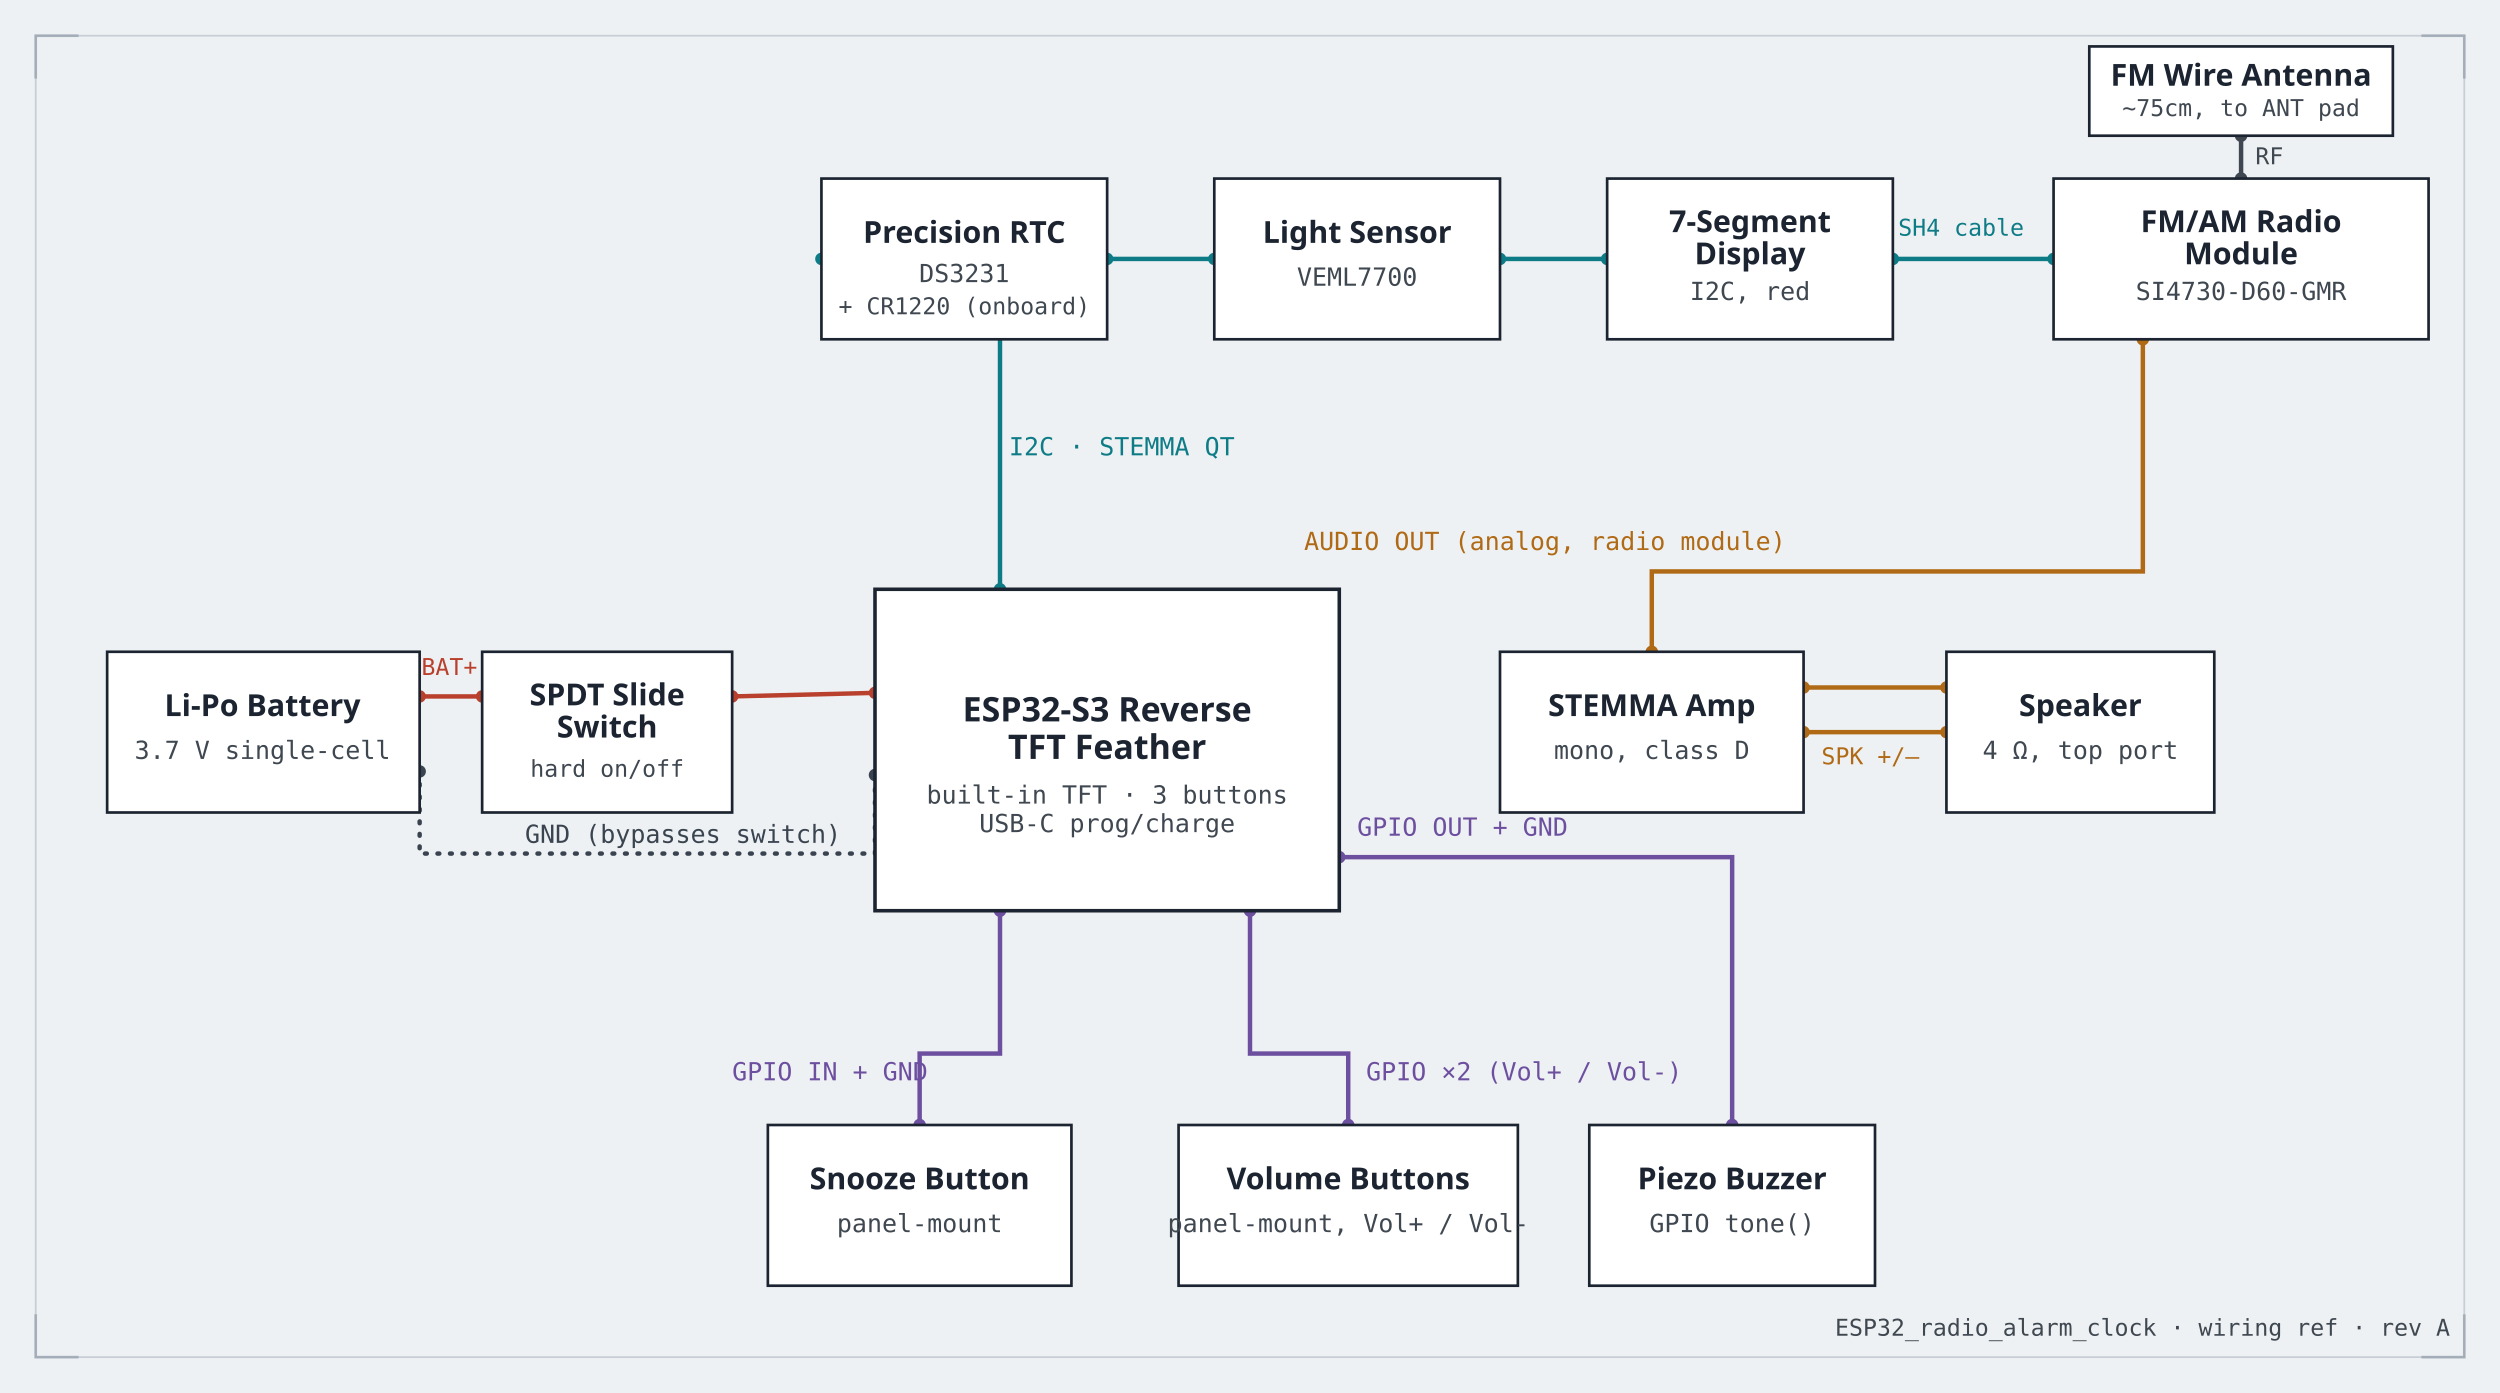
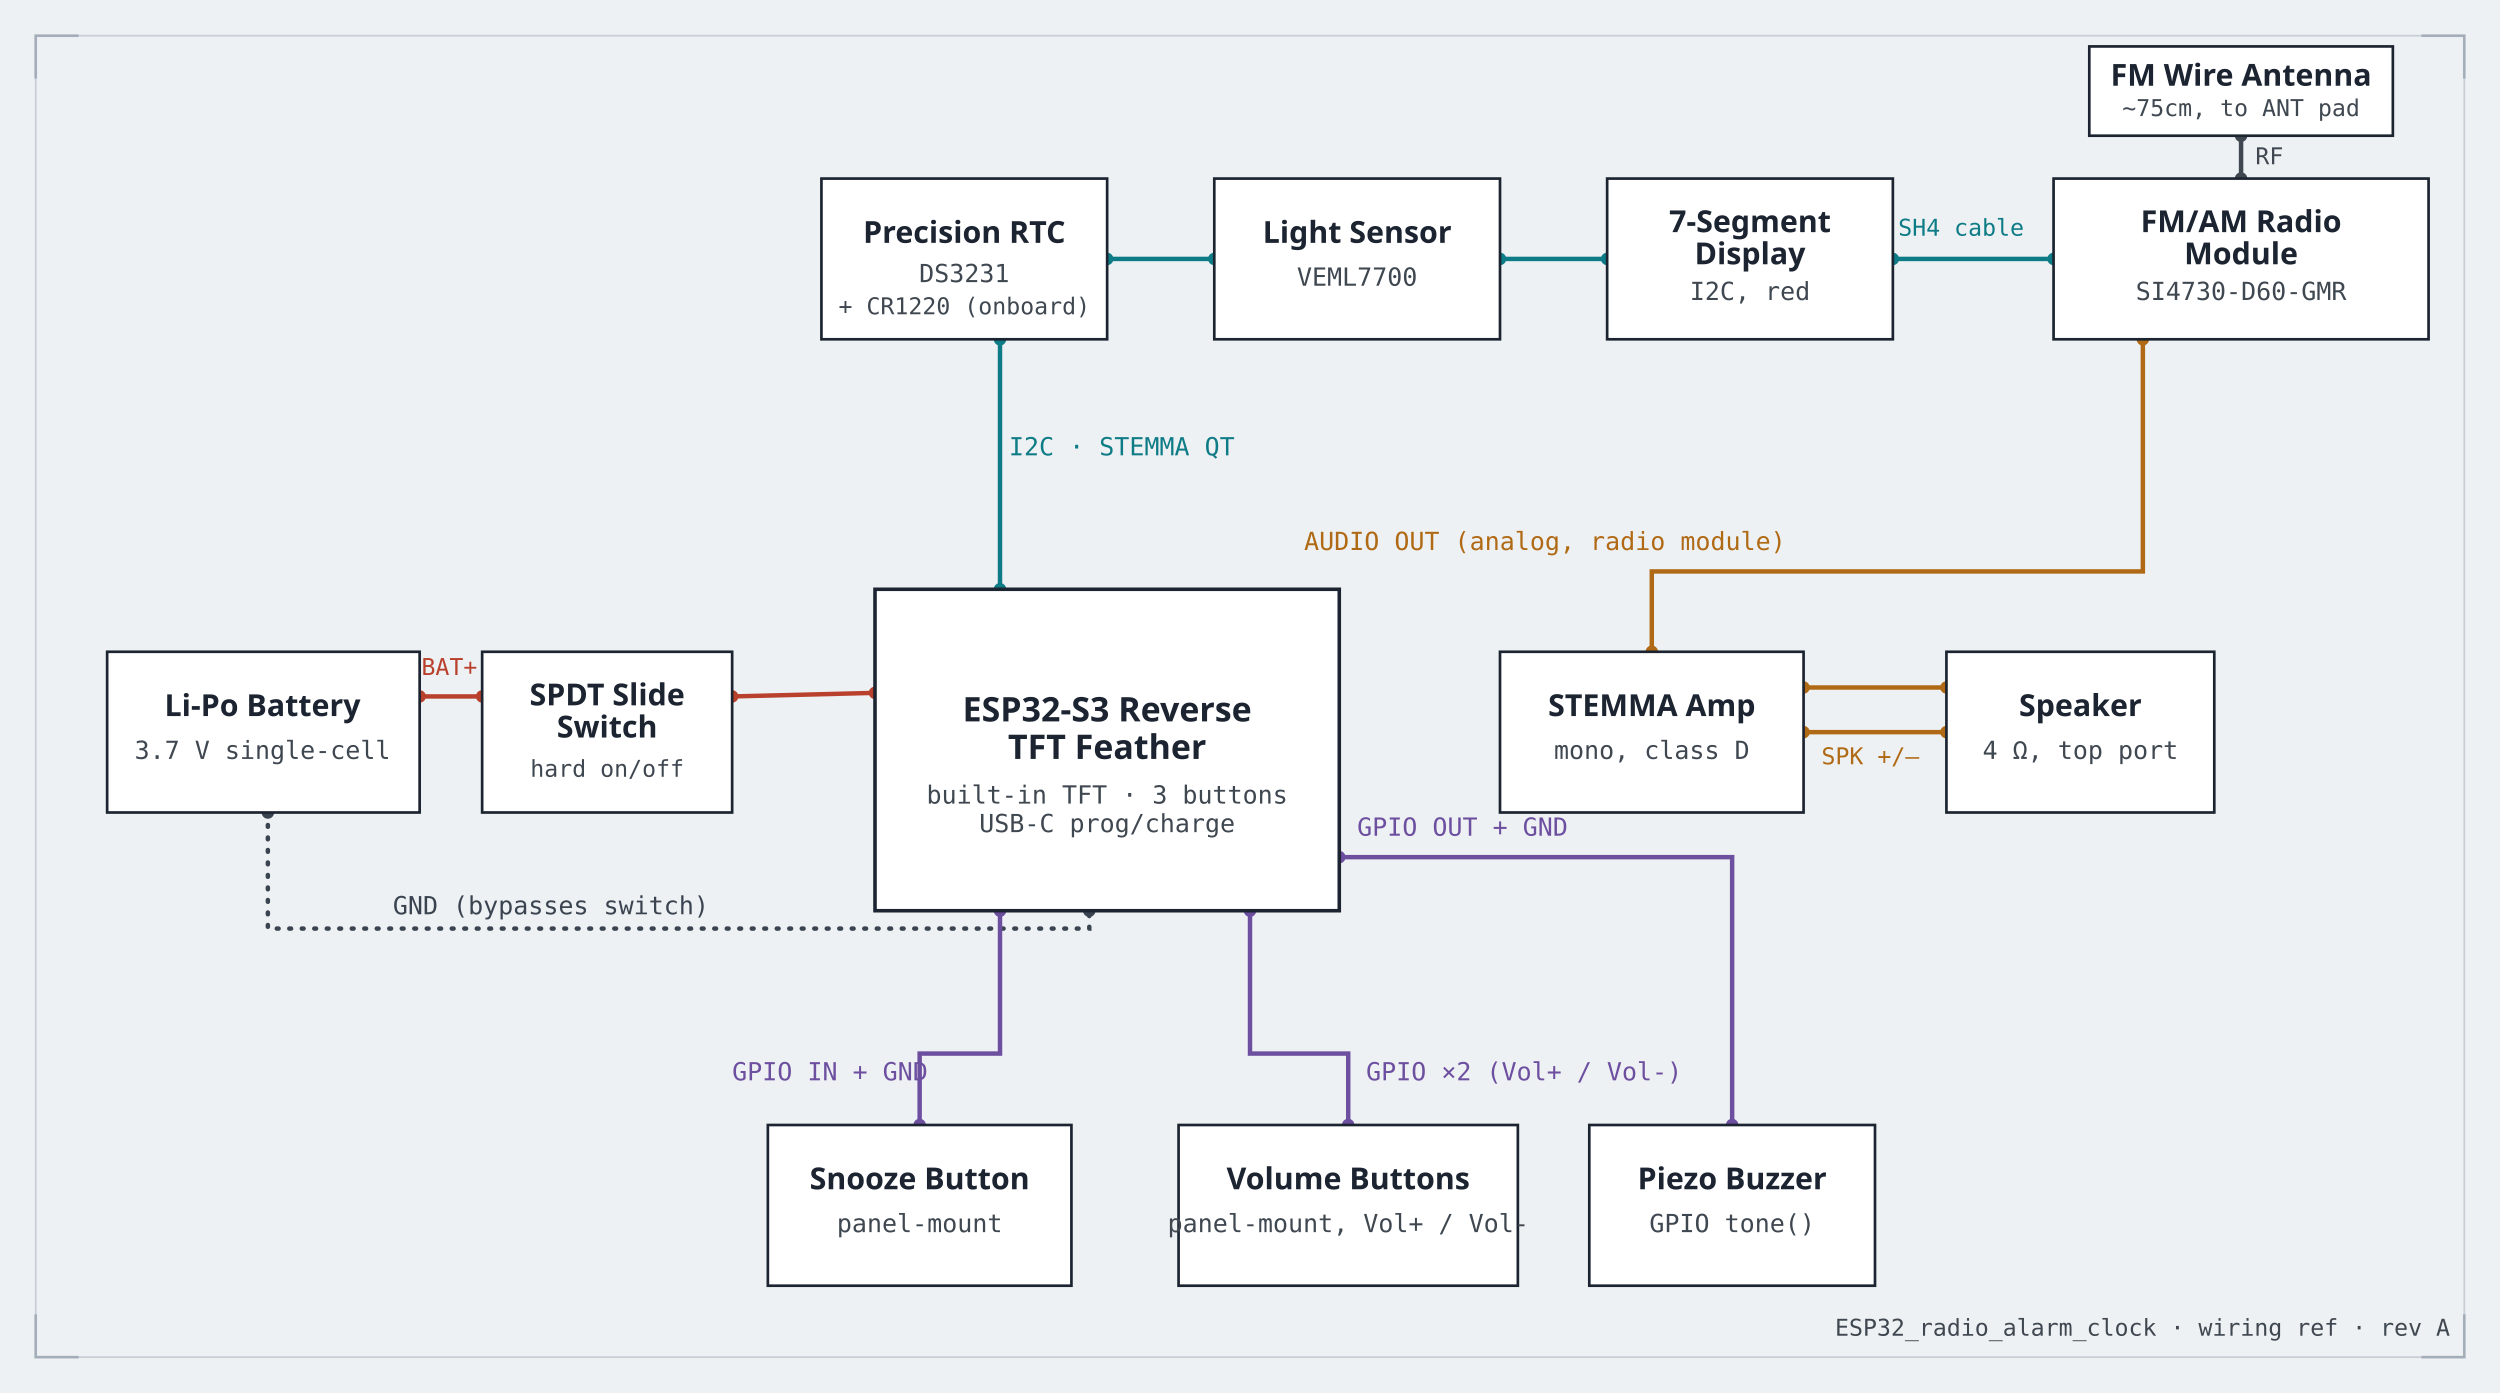
<svg xmlns="http://www.w3.org/2000/svg" viewBox="0 0 1400 780" width="1400" height="780" role="img" aria-label="Wiring diagram of the ESP32-S3 Reverse TFT Feather at the center, with the DS3231 RTC, VEML7700 light sensor, 7-segment display, and SI4730 radio module daisy-chained on one I2C STEMMA QT bus above it; an FM wire antenna feeding the radio module; a CR1220 coin cell seated in the RTC's own holder; an analog audio line running directly from the radio module down to the STEMMA amp and on to the speaker, bypassing the Feather entirely; a lithium battery through an inline SPDT switch on the positive lead only into its left side; and a panel snooze button, two low-profile volume buttons, and a piezo buzzer wired directly to spare GPIO pins below it.">
  <rect x="0" y="0" width="1400" height="780" fill="#eef1f3" />
  <rect x="20" y="20" width="1360" height="740" fill="none" stroke="#c7ced6" stroke-width="1" />
  <g stroke="#9aa5b1" stroke-width="1.5" opacity="0.8">
    <path d="M20,44 20,20 44,20" fill="none" />
    <path d="M1356,20 1380,20 1380,44" fill="none" />
    <path d="M1380,736 1380,760 1356,760" fill="none" />
    <path d="M44,760 20,760 20,736" fill="none" />
  </g>
  <text x="1372" y="748" text-anchor="end" font-family="IBM Plex Mono, ui-monospace, monospace" font-size="13" fill="#3f4750">ESP32_radio_alarm_clock · wiring ref · rev A</text>
  <g fill="none" stroke="#0e7c86" stroke-width="2.5">
-     <path d="M560,330 560,145 460,145" />
+     <path d="M560,330 560,190" />
    <path d="M620,145 680,145" />
    <path d="M840,145 900,145" />
    <path d="M1060,145 1150,145" />
  </g>
  <text x="565" y="255" font-family="IBM Plex Mono, ui-monospace, monospace" font-size="14" fill="#0e7c86">I2C · STEMMA QT</text>
  <text x="1063" y="132" font-family="IBM Plex Mono, ui-monospace, monospace" font-size="13" fill="#0e7c86">SH4 cable</text>
  <path d="M1255,76 1255,100" fill="none" stroke="#3f4750" stroke-width="2.5" />
  <text x="1263" y="92" font-family="IBM Plex Mono, ui-monospace, monospace" font-size="13" fill="#3f4750">RF</text>
  <circle cx="1255" cy="76" r="3.5" fill="#3f4750" />
  <circle cx="1255" cy="100" r="3.5" fill="#3f4750" />
  <g fill="none" stroke="#b8402c" stroke-width="2.5">
    <path d="M235,390 270,390" />
    <path d="M410,390 490,388" />
  </g>
  <text x="236" y="378" font-family="IBM Plex Mono, ui-monospace, monospace" font-size="13" fill="#b8402c">BAT+</text>
-   <path d="M235,432 235,478 490,478 490,434" fill="none" stroke="#3a4450" stroke-width="2.5" stroke-dasharray="1 6" stroke-linecap="round" />
-   <text x="294" y="472" font-family="IBM Plex Mono, ui-monospace, monospace" font-size="14" fill="#3a4450">GND (bypasses switch)</text>
+   <path d="M150,455 150,520 610,520 610,510" fill="none" stroke="#3a4450" stroke-width="2.5" stroke-dasharray="1 6" stroke-linecap="round" />
+   <text x="220" y="512" font-family="IBM Plex Mono, ui-monospace, monospace" font-size="14" fill="#3a4450">GND (bypasses switch)</text>
  <g fill="none" stroke="#b06a15" stroke-width="2.5">
    <path d="M1200,190 1200,320 925,320 925,365" />
    <path d="M1010,385 1090,385" />
    <path d="M1010,410 1090,410" />
  </g>
  <text x="1000" y="308" text-anchor="end" font-family="IBM Plex Mono, ui-monospace, monospace" font-size="14" fill="#b06a15">AUDIO OUT (analog, radio module)</text>
  <text x="1020" y="428" font-family="IBM Plex Mono, ui-monospace, monospace" font-size="13" fill="#b06a15">SPK +/–</text>
  <g fill="none" stroke="#6d4fa0" stroke-width="2.5">
    <path d="M560,510 560,590 515,590 515,630" />
    <path d="M700,510 700,590 755,590 755,630" />
    <path d="M750,480 970,480 970,630" />
  </g>
  <text x="410" y="605" font-family="IBM Plex Mono, ui-monospace, monospace" font-size="14" fill="#6d4fa0">GPIO IN + GND</text>
  <text x="765" y="605" font-family="IBM Plex Mono, ui-monospace, monospace" font-size="14" fill="#6d4fa0">GPIO ×2 (Vol+ / Vol-)</text>
  <text x="760" y="468" font-family="IBM Plex Mono, ui-monospace, monospace" font-size="14" fill="#6d4fa0">GPIO OUT + GND</text>
  <g fill="#0e7c86">
    <circle cx="560" cy="330" r="3.5" />
-     <circle cx="460" cy="145" r="3.5" />
+     <circle cx="560" cy="190" r="3.5" />
    <circle cx="620" cy="145" r="3.5" />
    <circle cx="680" cy="145" r="3.5" />
    <circle cx="840" cy="145" r="3.5" />
    <circle cx="900" cy="145" r="3.5" />
    <circle cx="1060" cy="145" r="3.5" />
    <circle cx="1150" cy="145" r="3.5" />
  </g>
  <g fill="#b8402c">
    <circle cx="235" cy="390" r="3.5" />
    <circle cx="270" cy="390" r="3.5" />
    <circle cx="410" cy="390" r="3.5" />
    <circle cx="490" cy="388" r="3.5" />
  </g>
  <g fill="#3a4450">
-     <circle cx="235" cy="432" r="3.5" />
-     <circle cx="490" cy="434" r="3.5" />
+     <circle cx="150" cy="455" r="3.5" />
+     <circle cx="610" cy="510" r="3.5" />
  </g>
  <g fill="#b06a15">
    <circle cx="1200" cy="190" r="3.5" />
    <circle cx="925" cy="365" r="3.5" />
    <circle cx="1010" cy="385" r="3.5" />
    <circle cx="1090" cy="385" r="3.5" />
    <circle cx="1010" cy="410" r="3.5" />
    <circle cx="1090" cy="410" r="3.5" />
  </g>
  <g fill="#6d4fa0">
    <circle cx="560" cy="510" r="3.5" />
    <circle cx="515" cy="630" r="3.5" />
    <circle cx="700" cy="510" r="3.5" />
    <circle cx="755" cy="630" r="3.5" />
    <circle cx="750" cy="480" r="3.5" />
    <circle cx="970" cy="630" r="3.5" />
  </g>
  <g font-family="IBM Plex Sans, ui-sans-serif, sans-serif">
    <rect x="1170" y="26" width="170" height="50" fill="#ffffff" stroke="#1b2430" stroke-width="1.5" />
    <text x="1255" y="48" text-anchor="middle" font-size="17" font-weight="600" fill="#1b2430">FM Wire Antenna</text>
    <text x="1255" y="65" text-anchor="middle" font-family="IBM Plex Mono, ui-monospace, monospace" font-size="13" fill="#3f4750">~75cm, to ANT pad</text>
  </g>
  <g font-family="IBM Plex Sans, ui-sans-serif, sans-serif">
    <rect x="460" y="100" width="160" height="90" fill="#ffffff" stroke="#1b2430" stroke-width="1.5" />
    <text x="540" y="136" text-anchor="middle" font-size="17" font-weight="600" fill="#1b2430">Precision RTC</text>
    <text x="540" y="158" text-anchor="middle" font-family="IBM Plex Mono, ui-monospace, monospace" font-size="14" fill="#3f4750">DS3231</text>
    <text x="540" y="176" text-anchor="middle" font-family="IBM Plex Mono, ui-monospace, monospace" font-size="13" fill="#3f4750">+ CR1220 (onboard)</text>
    <rect x="680" y="100" width="160" height="90" fill="#ffffff" stroke="#1b2430" stroke-width="1.5" />
    <text x="760" y="136" text-anchor="middle" font-size="17" font-weight="600" fill="#1b2430">Light Sensor</text>
    <text x="760" y="160" text-anchor="middle" font-family="IBM Plex Mono, ui-monospace, monospace" font-size="14" fill="#3f4750">VEML7700</text>
    <rect x="900" y="100" width="160" height="90" fill="#ffffff" stroke="#1b2430" stroke-width="1.5" />
    <text x="980" y="130" text-anchor="middle" font-size="17" font-weight="600" fill="#1b2430">7-Segment</text>
    <text x="980" y="148" text-anchor="middle" font-size="17" font-weight="600" fill="#1b2430">Display</text>
    <text x="980" y="168" text-anchor="middle" font-family="IBM Plex Mono, ui-monospace, monospace" font-size="14" fill="#3f4750">I2C, red</text>
    <rect x="1150" y="100" width="210" height="90" fill="#ffffff" stroke="#1b2430" stroke-width="1.5" />
    <text x="1255" y="130" text-anchor="middle" font-size="17" font-weight="600" fill="#1b2430">FM/AM Radio</text>
    <text x="1255" y="148" text-anchor="middle" font-size="17" font-weight="600" fill="#1b2430">Module</text>
    <text x="1255" y="168" text-anchor="middle" font-family="IBM Plex Mono, ui-monospace, monospace" font-size="14" fill="#3f4750">SI4730-D60-GMR</text>
  </g>
  <g font-family="IBM Plex Sans, ui-sans-serif, sans-serif">
    <rect x="60" y="365" width="175" height="90" fill="#ffffff" stroke="#1b2430" stroke-width="1.5" />
    <text x="147" y="401" text-anchor="middle" font-size="17" font-weight="600" fill="#1b2430">Li-Po Battery</text>
    <text x="147" y="425" text-anchor="middle" font-family="IBM Plex Mono, ui-monospace, monospace" font-size="14" fill="#3f4750">3.7 V single-cell</text>
    <rect x="270" y="365" width="140" height="90" fill="#ffffff" stroke="#1b2430" stroke-width="1.5" />
    <text x="340" y="395" text-anchor="middle" font-size="17" font-weight="600" fill="#1b2430">SPDT Slide</text>
    <text x="340" y="413" text-anchor="middle" font-size="17" font-weight="600" fill="#1b2430">Switch</text>
    <text x="340" y="435" text-anchor="middle" font-family="IBM Plex Mono, ui-monospace, monospace" font-size="13" fill="#3f4750">hard on/off</text>
    <rect x="490" y="330" width="260" height="180" fill="#ffffff" stroke="#1b2430" stroke-width="2" />
    <text x="620" y="404" text-anchor="middle" font-size="19" font-weight="700" fill="#1b2430">ESP32-S3 Reverse</text>
    <text x="620" y="425" text-anchor="middle" font-size="19" font-weight="700" fill="#1b2430">TFT Feather</text>
    <text x="620" y="450" text-anchor="middle" font-family="IBM Plex Mono, ui-monospace, monospace" font-size="14" fill="#3f4750">built-in TFT · 3 buttons</text>
    <text x="620" y="466" text-anchor="middle" font-family="IBM Plex Mono, ui-monospace, monospace" font-size="14" fill="#3f4750">USB-C prog/charge</text>
    <rect x="840" y="365" width="170" height="90" fill="#ffffff" stroke="#1b2430" stroke-width="1.5" />
    <text x="925" y="401" text-anchor="middle" font-size="17" font-weight="600" fill="#1b2430">STEMMA Amp</text>
    <text x="925" y="425" text-anchor="middle" font-family="IBM Plex Mono, ui-monospace, monospace" font-size="14" fill="#3f4750">mono, class D</text>
    <rect x="1090" y="365" width="150" height="90" fill="#ffffff" stroke="#1b2430" stroke-width="1.5" />
    <text x="1165" y="401" text-anchor="middle" font-size="17" font-weight="600" fill="#1b2430">Speaker</text>
    <text x="1165" y="425" text-anchor="middle" font-family="IBM Plex Mono, ui-monospace, monospace" font-size="14" fill="#3f4750">4 Ω, top port</text>
  </g>
  <g font-family="IBM Plex Sans, ui-sans-serif, sans-serif">
    <rect x="430" y="630" width="170" height="90" fill="#ffffff" stroke="#1b2430" stroke-width="1.5" />
    <text x="515" y="666" text-anchor="middle" font-size="17" font-weight="600" fill="#1b2430">Snooze Button</text>
    <text x="515" y="690" text-anchor="middle" font-family="IBM Plex Mono, ui-monospace, monospace" font-size="14" fill="#3f4750">panel-mount</text>
    <rect x="660" y="630" width="190" height="90" fill="#ffffff" stroke="#1b2430" stroke-width="1.5" />
    <text x="755" y="666" text-anchor="middle" font-size="17" font-weight="600" fill="#1b2430">Volume Buttons</text>
    <text x="755" y="690" text-anchor="middle" font-family="IBM Plex Mono, ui-monospace, monospace" font-size="14" fill="#3f4750">panel-mount, Vol+ / Vol-</text>
    <rect x="890" y="630" width="160" height="90" fill="#ffffff" stroke="#1b2430" stroke-width="1.5" />
    <text x="970" y="666" text-anchor="middle" font-size="17" font-weight="600" fill="#1b2430">Piezo Buzzer</text>
    <text x="970" y="690" text-anchor="middle" font-family="IBM Plex Mono, ui-monospace, monospace" font-size="14" fill="#3f4750">GPIO tone()</text>
  </g>
</svg>
